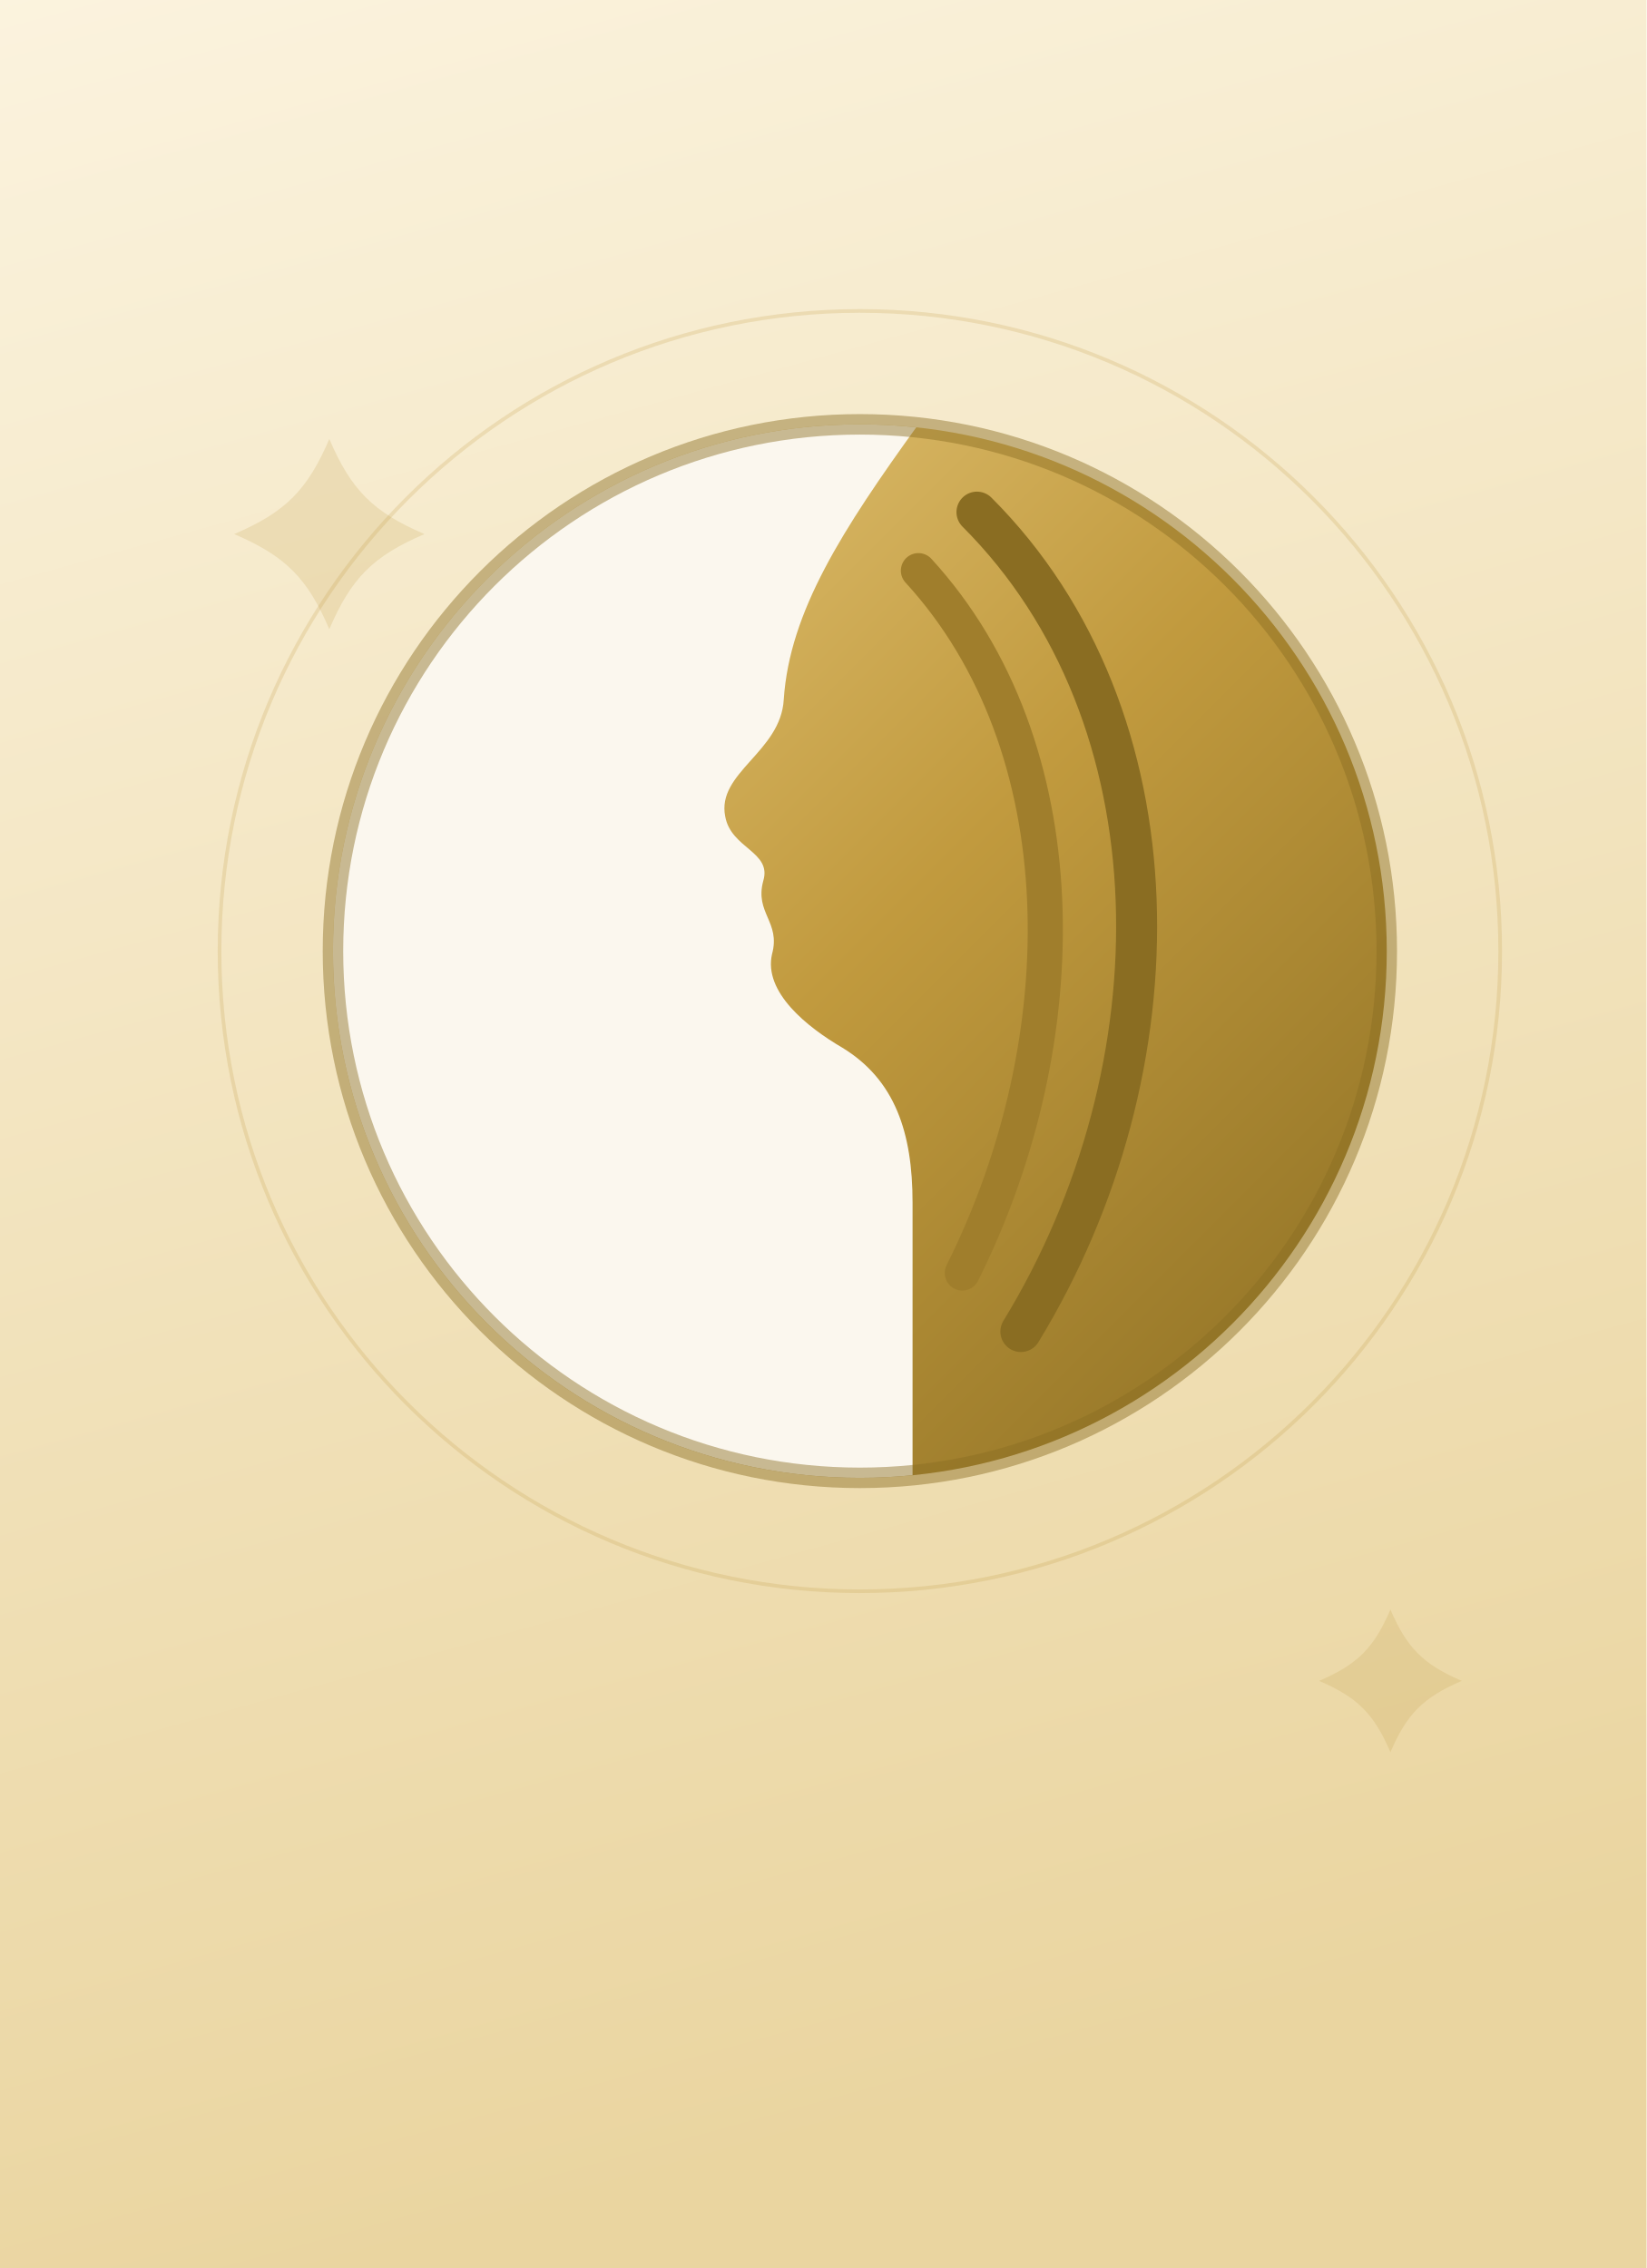
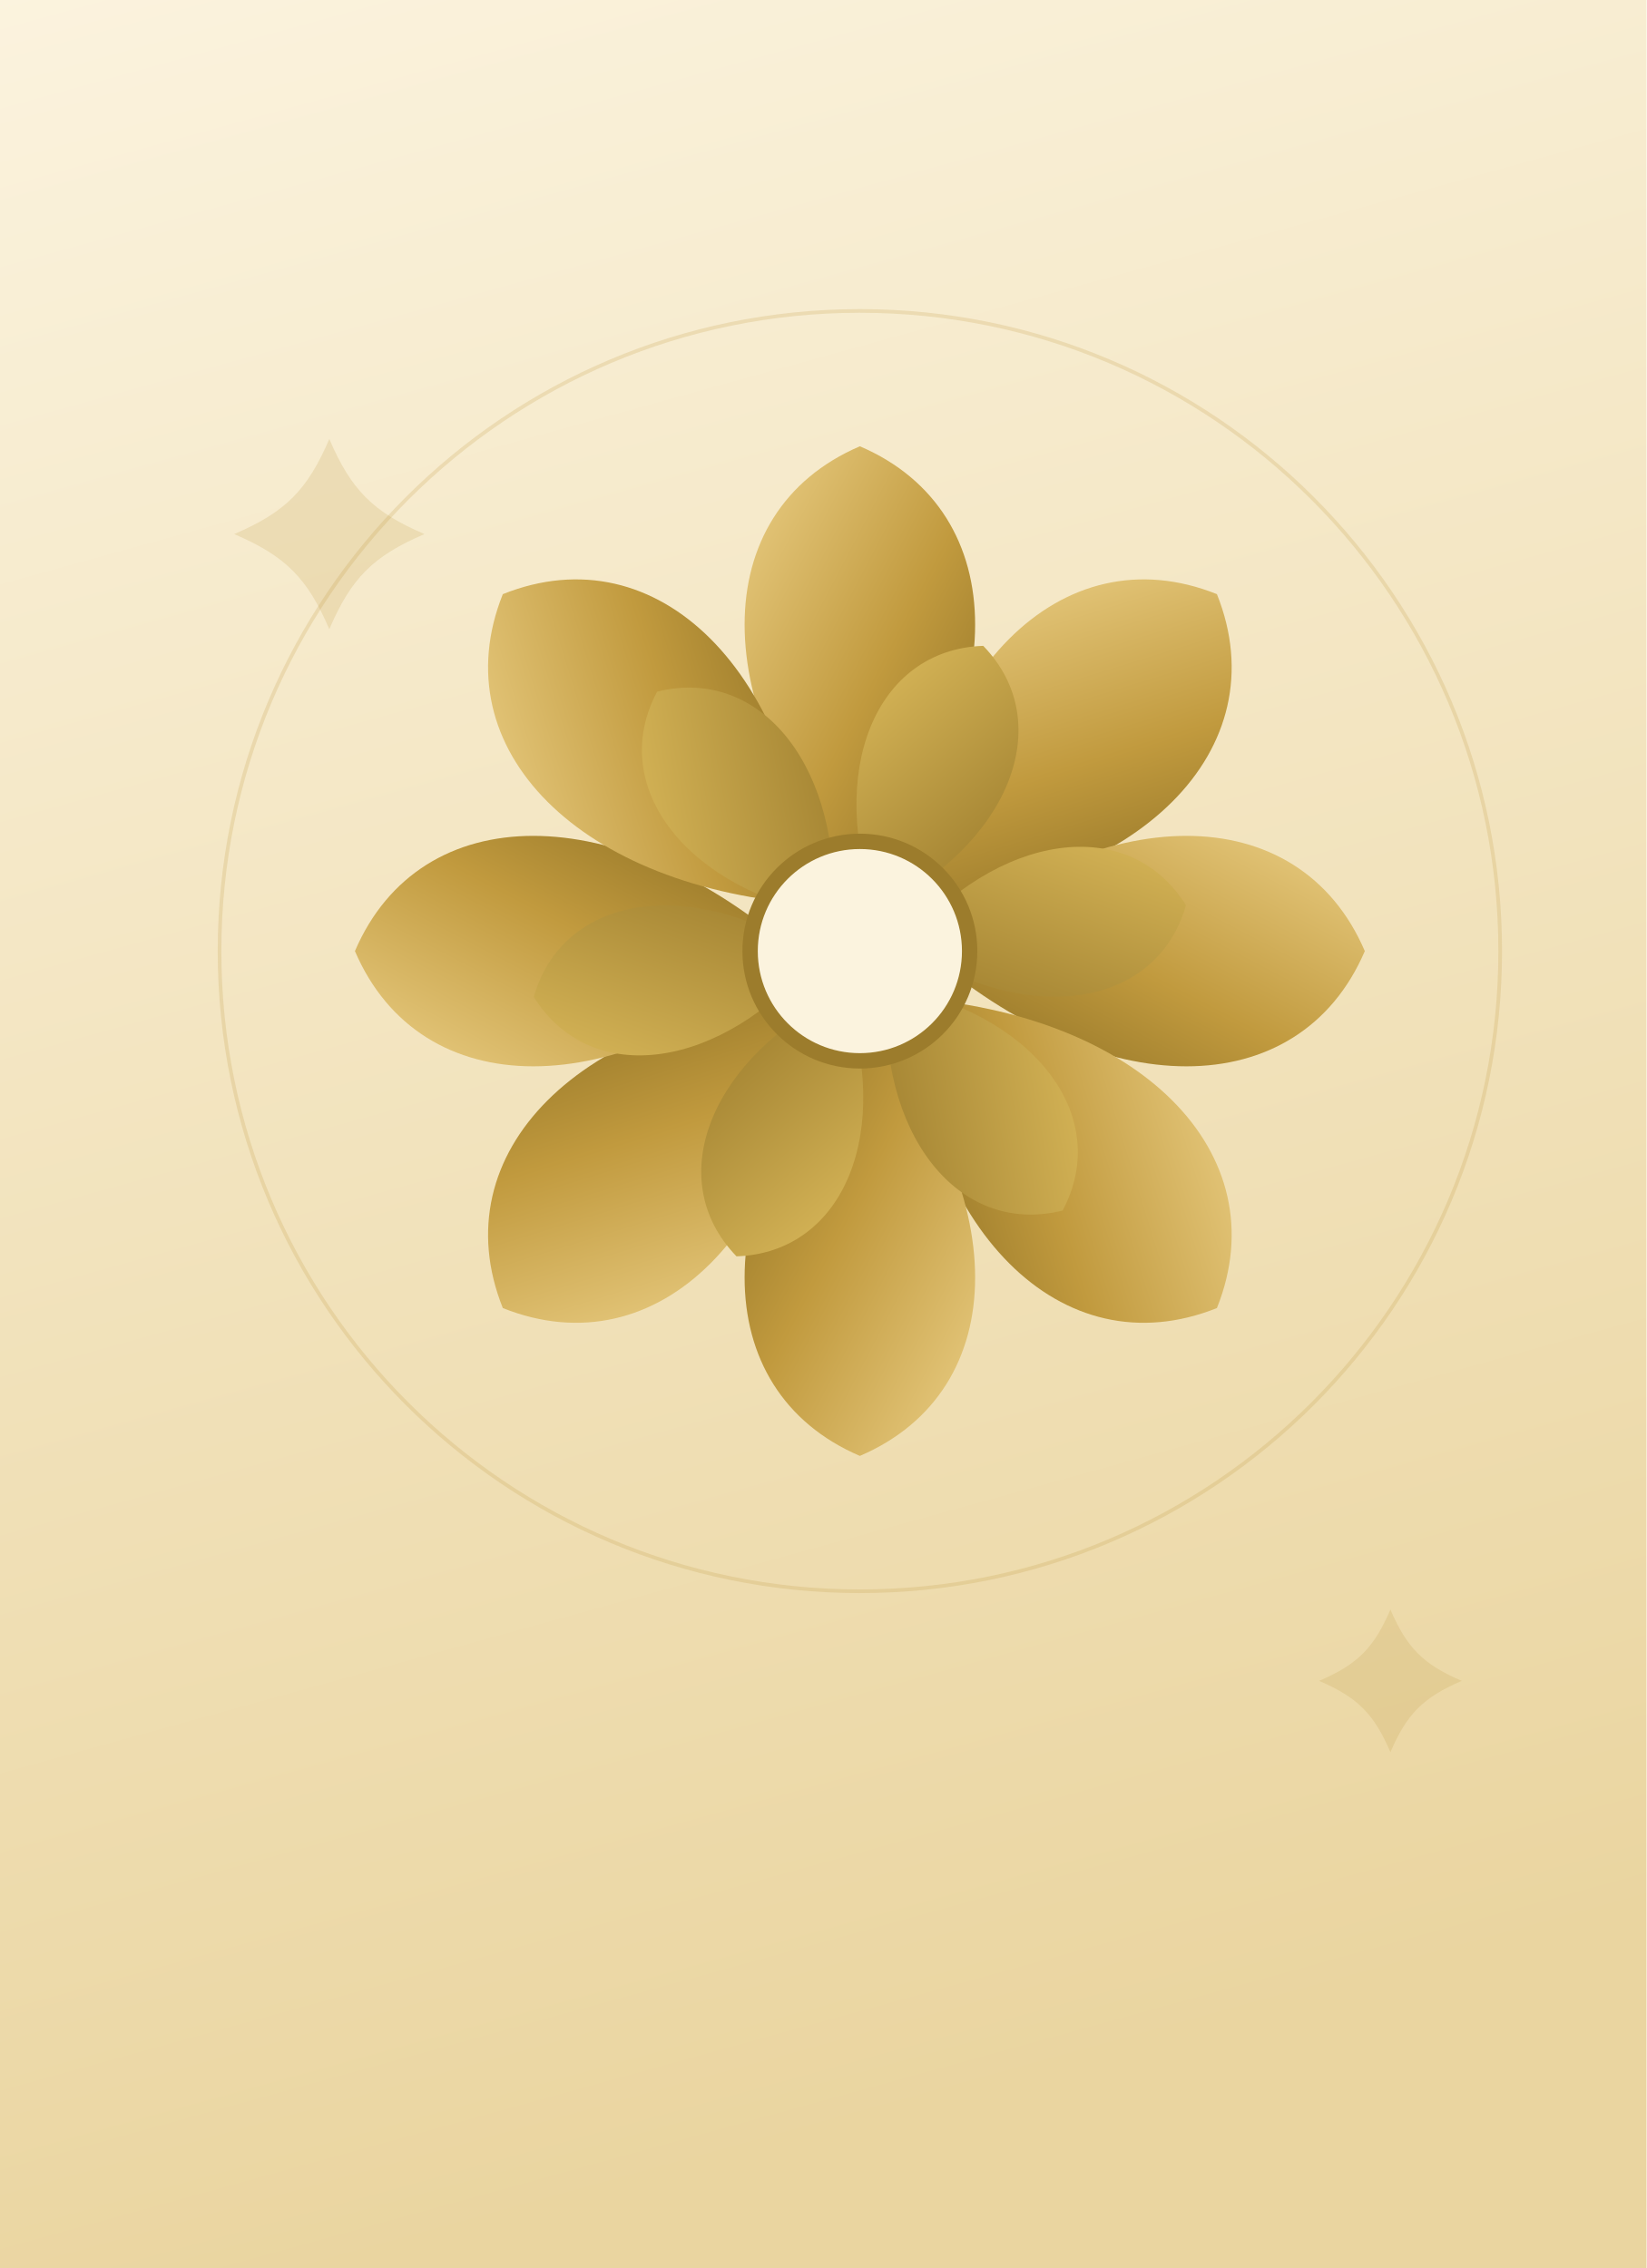
<svg xmlns="http://www.w3.org/2000/svg" width="900" height="1240" viewBox="0 0 900 1240" fill="none">
  <defs>
    <linearGradient id="bg" x1="0" y1="0" x2="0.2" y2="1">
      <stop offset="0" stop-color="#FBF3DE" />
      <stop offset="1" stop-color="#EAD5A0" />
    </linearGradient>
-     <linearGradient id="sun" x1="0" y1="0" x2="1" y2="1">
+     <linearGradient id="pg" x1="0" y1="0" x2="1" y2="1">
      <stop offset="0" stop-color="#EBCF86" />
-       <stop offset="0.5" stop-color="#C19A3E" />
+       <stop offset="0.55" stop-color="#C19A3E" />
      <stop offset="1" stop-color="#8A6D22" />
    </linearGradient>
-     <clipPath id="discClip">
-       <circle cx="20" cy="20" r="18" />
-     </clipPath>
+     <linearGradient id="pg2" x1="0" y1="0" x2="1" y2="1">
+       <stop offset="0" stop-color="#D9B85A" />
+       <stop offset="1" stop-color="#9C7C2C" />
+     </linearGradient>
  </defs>
  <rect width="900" height="1240" fill="url(#bg)" />
  <circle cx="470" cy="520" r="350" fill="none" stroke="#C19A3E" stroke-opacity="0.20" stroke-width="2" />
-   <g transform="translate(150,200) scale(16)">
-     <circle cx="20" cy="20" r="18" fill="url(#sun)" />
-     <g clip-path="url(#discClip)">
-       <path fill="#FBF7EE" d="M2 2 H22         C 19.4 5.6, 17.6 8.4, 17.4 11.4         C 17.3 13.2, 15.1 13.9, 15.4 15.4         C 15.6 16.5, 17.0 16.6, 16.7 17.6         C 16.4 18.7, 17.3 19.0, 17.0 20.1         C 16.7 21.4, 18.2 22.6, 19.4 23.3         C 21.2 24.4, 21.8 26.2, 21.8 28.6         L 21.8 42 H2 Z" />
-       <path fill="none" stroke="#8A6D22" stroke-width="1.4" stroke-linecap="round" d="M24 5 C 31 12, 31 24, 25.5 33" />
-       <path fill="none" stroke="#A07E2C" stroke-width="1.2" stroke-linecap="round" d="M22 7 C 27.5 13, 27.5 23, 23.5 31" />
+   <g transform="translate(470,520) scale(12)">
+     <g fill="url(#pg)">
+       <path d="M0 -3 C -7 -11 -7 -20 0 -23 C 7 -20 7 -11 0 -3 Z" />
+       <g transform="rotate(45)">
+         <path d="M0 -3 C -7 -11 -7 -20 0 -23 C 7 -20 7 -11 0 -3 Z" />
+       </g>
+       <g transform="rotate(90)">
+         <path d="M0 -3 C -7 -11 -7 -20 0 -23 C 7 -20 7 -11 0 -3 Z" />
+       </g>
+       <g transform="rotate(135)">
+         <path d="M0 -3 C -7 -11 -7 -20 0 -23 C 7 -20 7 -11 0 -3 Z" />
+       </g>
+       <g transform="rotate(180)">
+         <path d="M0 -3 C -7 -11 -7 -20 0 -23 C 7 -20 7 -11 0 -3 Z" />
+       </g>
+       <g transform="rotate(225)">
+         <path d="M0 -3 C -7 -11 -7 -20 0 -23 C 7 -20 7 -11 0 -3 Z" />
+       </g>
+       <g transform="rotate(270)">
+         <path d="M0 -3 C -7 -11 -7 -20 0 -23 C 7 -20 7 -11 0 -3 Z" />
+       </g>
+       <g transform="rotate(315)">
+         <path d="M0 -3 C -7 -11 -7 -20 0 -23 C 7 -20 7 -11 0 -3 Z" />
+       </g>
    </g>
-     <circle cx="20" cy="20" r="18" fill="none" stroke="#8A6D22" stroke-width="0.7" opacity="0.45" />
+     <g fill="url(#pg2)">
+       <g transform="rotate(22)">
+         <path d="M0 -2 C -4.5 -7 -4.5 -13 0 -15 C 4.5 -13 4.5 -7 0 -2 Z" />
+       </g>
+       <g transform="rotate(82)">
+         <path d="M0 -2 C -4.5 -7 -4.5 -13 0 -15 C 4.5 -13 4.5 -7 0 -2 Z" />
+       </g>
+       <g transform="rotate(142)">
+         <path d="M0 -2 C -4.5 -7 -4.5 -13 0 -15 C 4.5 -13 4.5 -7 0 -2 Z" />
+       </g>
+       <g transform="rotate(202)">
+         <path d="M0 -2 C -4.5 -7 -4.5 -13 0 -15 C 4.5 -13 4.5 -7 0 -2 Z" />
+       </g>
+       <g transform="rotate(262)">
+         <path d="M0 -2 C -4.5 -7 -4.5 -13 0 -15 C 4.5 -13 4.5 -7 0 -2 Z" />
+       </g>
+       <g transform="rotate(322)">
+         <path d="M0 -2 C -4.5 -7 -4.5 -13 0 -15 C 4.5 -13 4.5 -7 0 -2 Z" />
+       </g>
+     </g>
+     <circle r="5" fill="#FBF3DE" />
+     <circle r="5" fill="none" stroke="#9C7C2C" stroke-width="0.7" />
  </g>
  <g fill="#C19A3E" fill-opacity="0.18">
    <path d="M180 240 c12 28, 24 40, 52 52 c-28 12, -40 24, -52 52 c-12 -28, -24 -40, -52 -52 c28 -12, 40 -24, 52 -52 Z" />
    <path d="M760 880 c9 21, 18 30, 39 39 c-21 9, -30 18, -39 39 c-9 -21, -18 -30, -39 -39 c21 -9, 30 -18, 39 -39 Z" />
  </g>
</svg>
